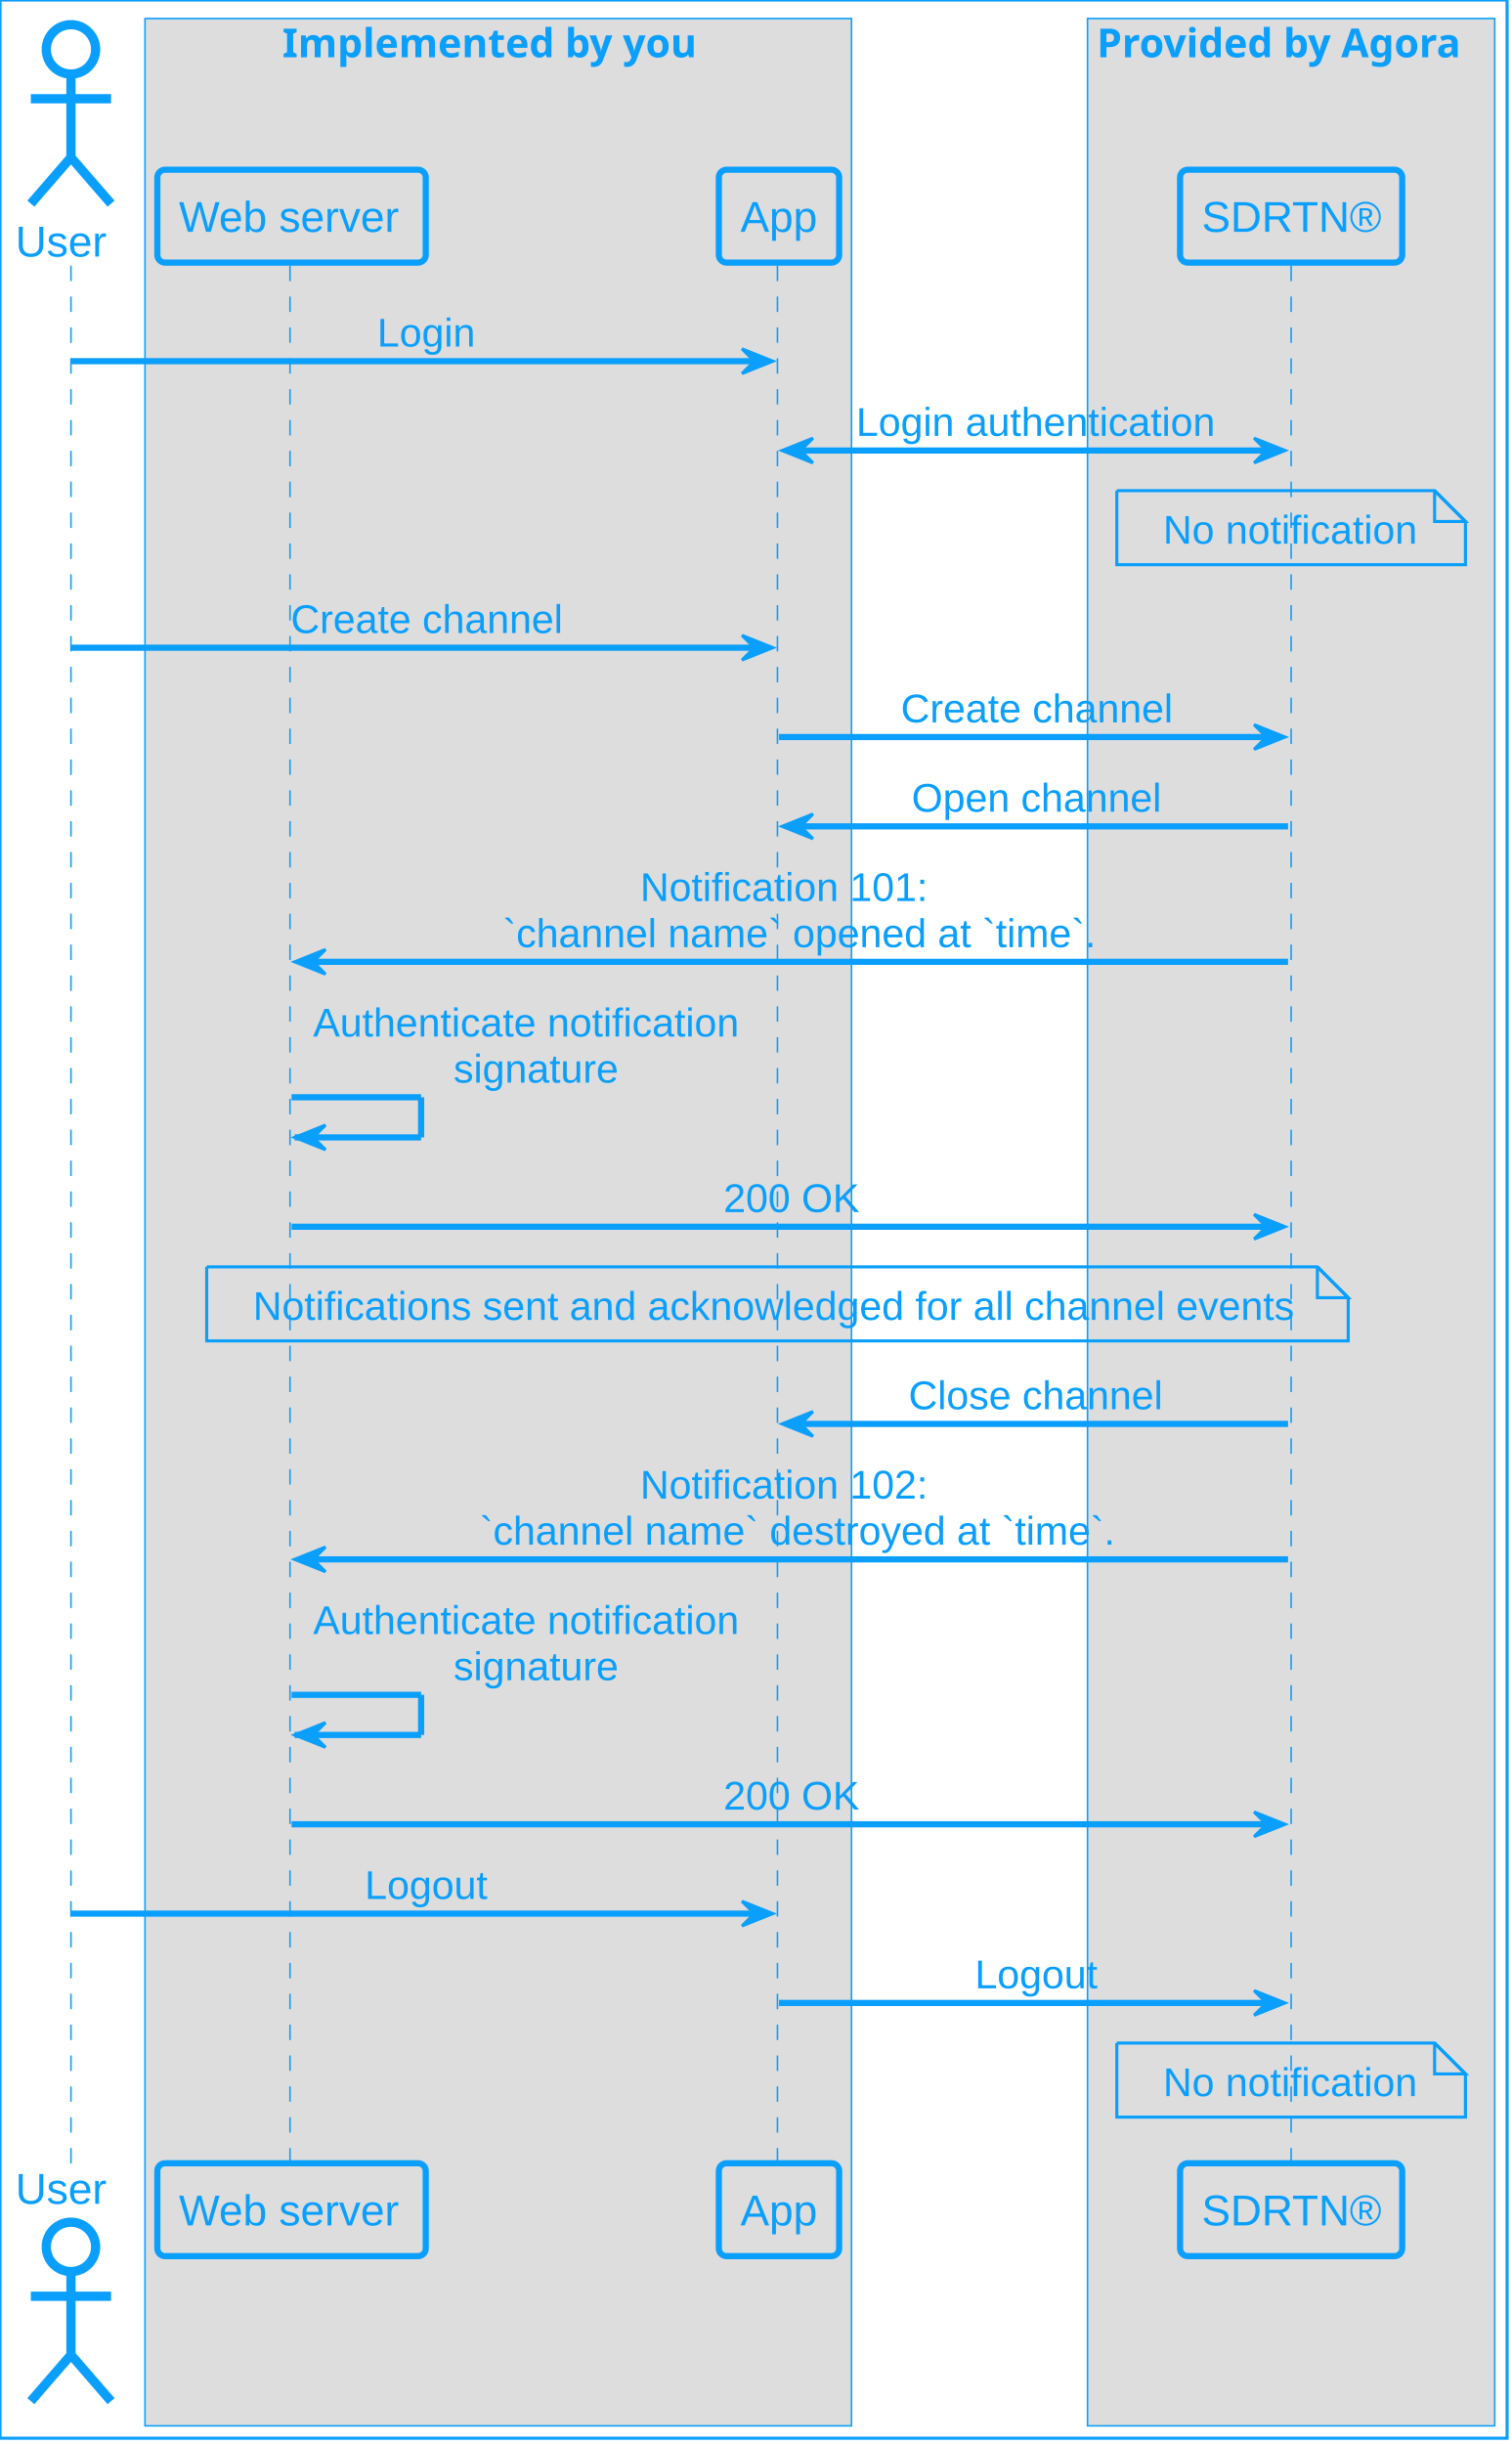
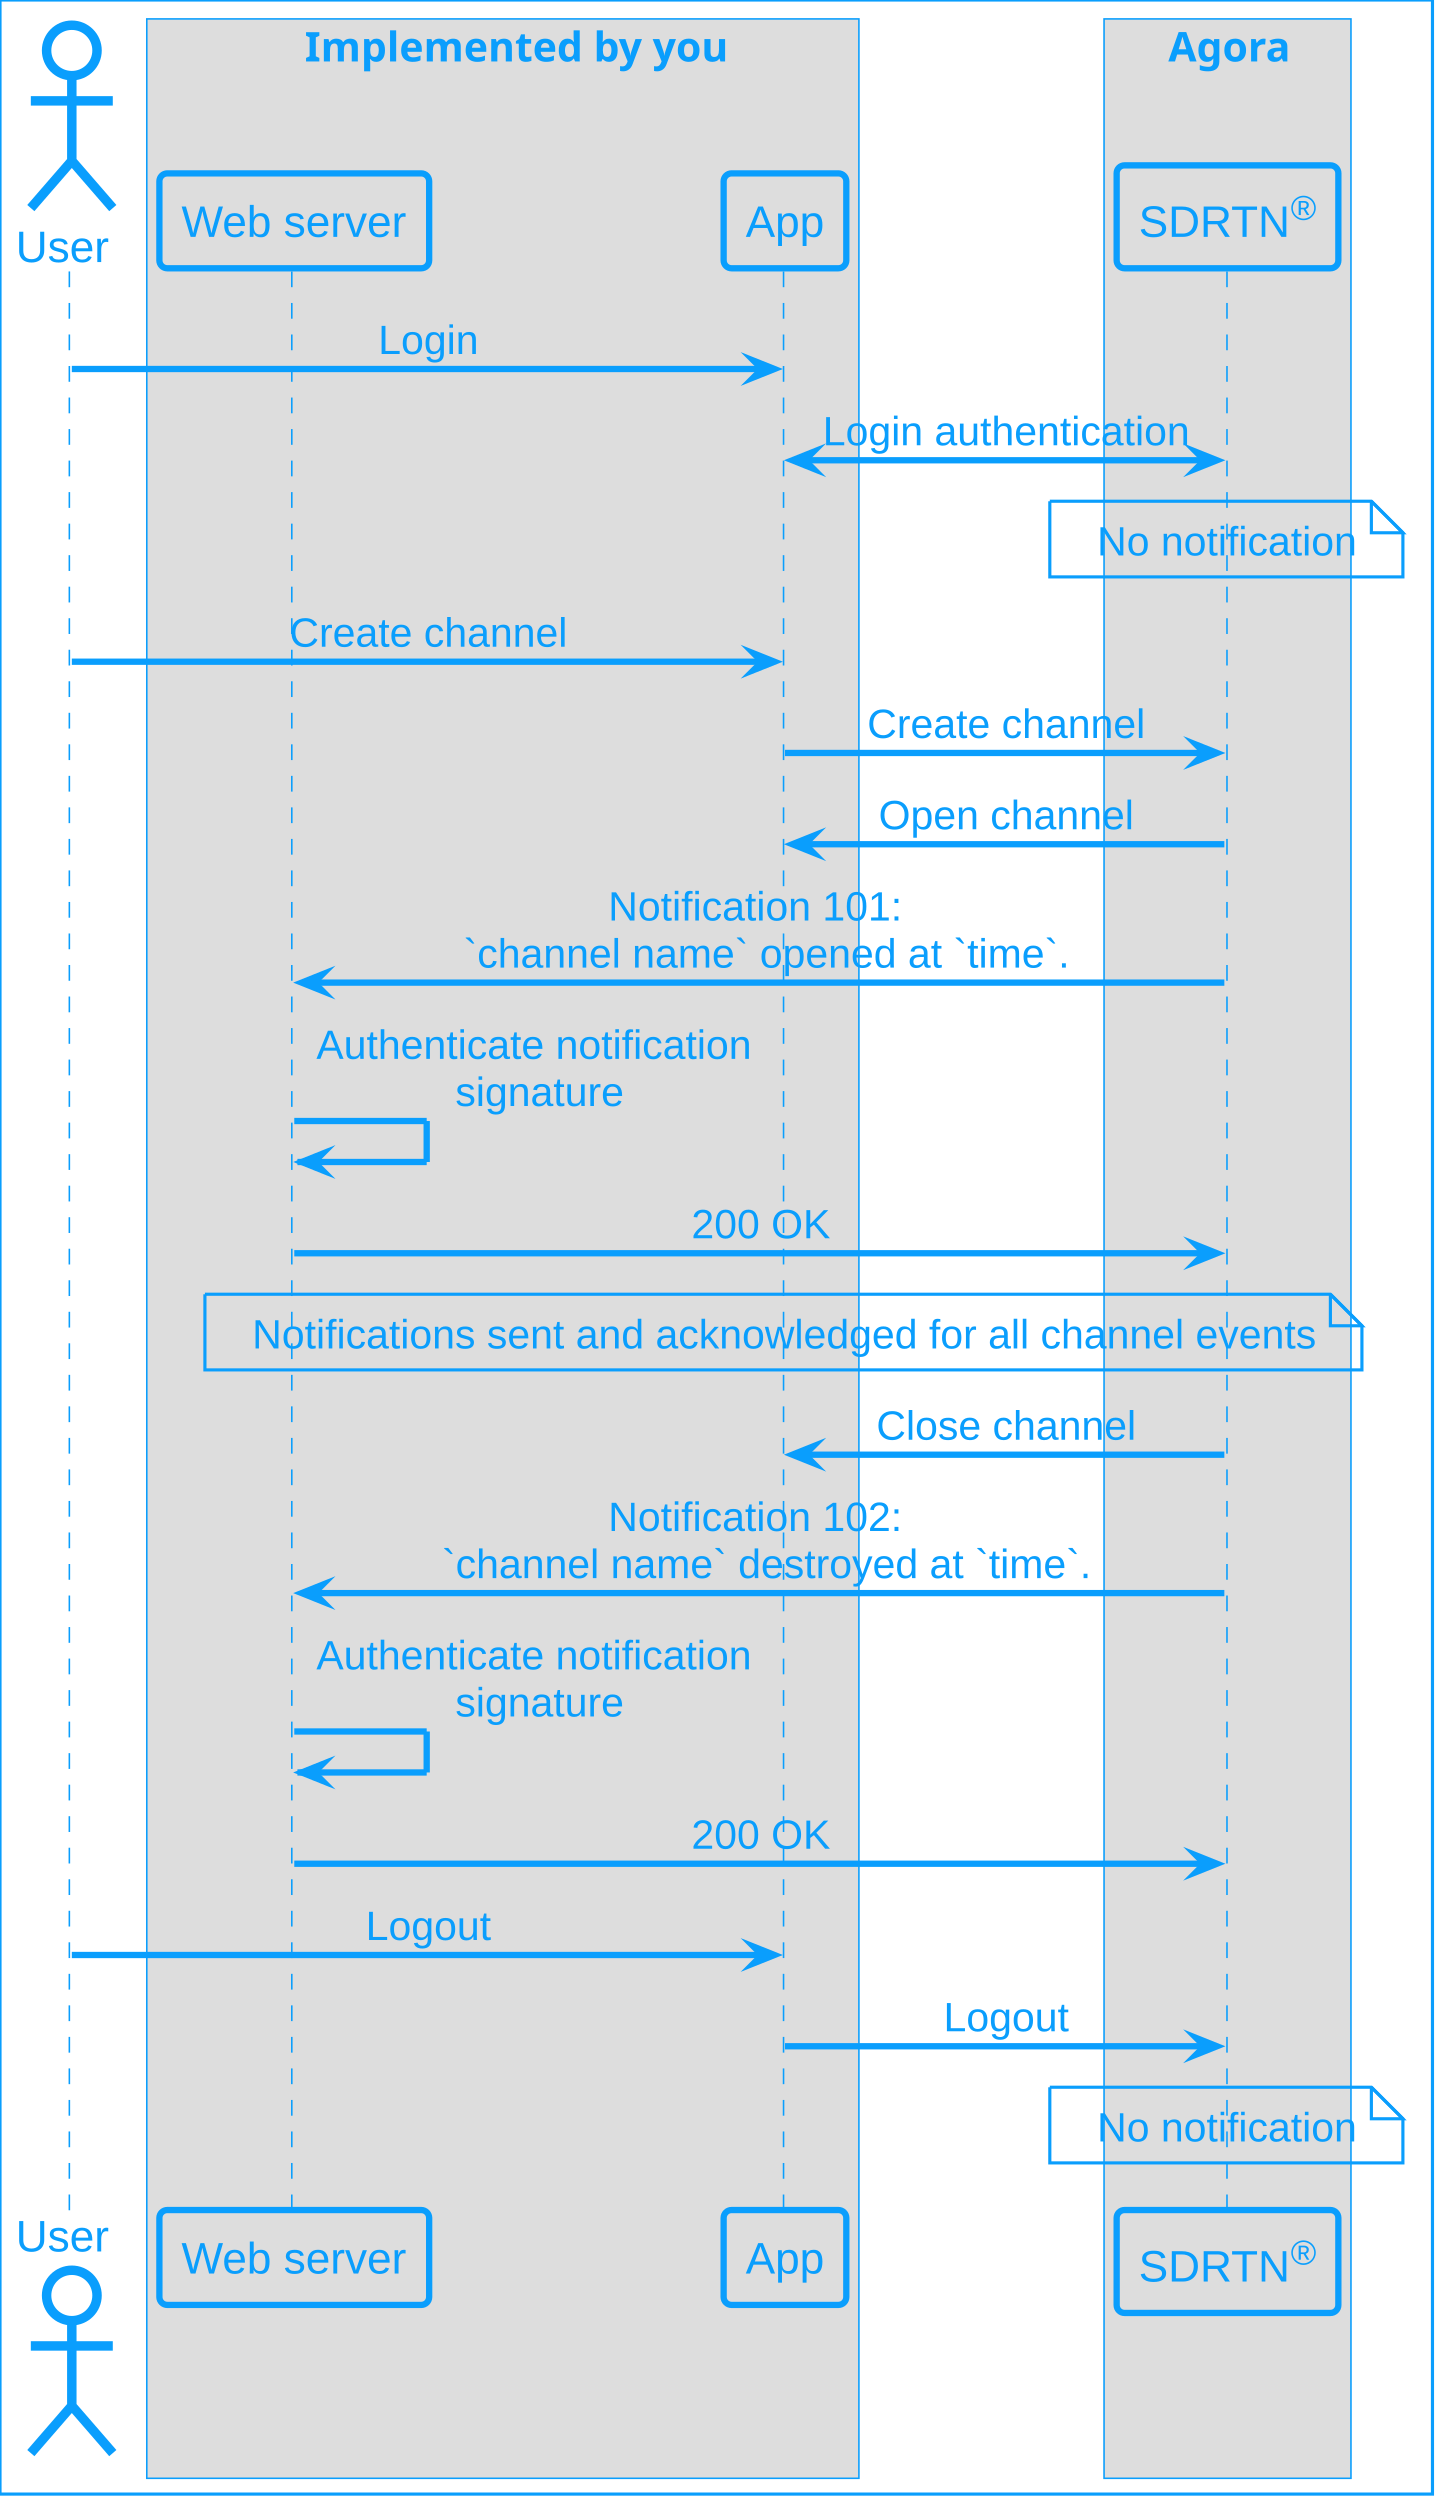
- <svg xmlns="http://www.w3.org/2000/svg" contentStyleType="text/css" height="792px" preserveAspectRatio="none" style="width:490px;height:792px;" version="1.1" viewBox="0 0 490 792" width="490px" zoomAndPan="magnify">
+ <svg xmlns="http://www.w3.org/2000/svg" contentStyleType="text/css" data-diagram-type="SEQUENCE" height="793px" preserveAspectRatio="none" style="width:456px;height:793px;" version="1.1" viewBox="0 0 456 793" width="456px" zoomAndPan="magnify">
  <defs />
  <g>
-     <rect fill="none" height="790.121" style="stroke:#0A9EFD;stroke-width:1.0;" width="488.5" x="0" y="0" />
-     <rect fill="#999999" fill-opacity="0.333" height="780.121" style="stroke:#0A9EFD;stroke-width:0.5;" width="229" x="47" y="6" />
-     <text fill="#0A9EFD" font-family="sans-serif" font-size="13" font-weight="bold" lengthAdjust="spacing" textLength="140" x="91.5" y="18.568">Implemented by you</text>
-     <rect fill="#999999" fill-opacity="0.333" height="780.121" style="stroke:#0A9EFD;stroke-width:0.5;" width="132" x="352.5" y="6" />
-     <text fill="#0A9EFD" font-family="sans-serif" font-size="13" font-weight="bold" lengthAdjust="spacing" textLength="126" x="355.5" y="18.568">Provided by Agora</text>
-     <line style="stroke:#0A9EFD;stroke-width:0.5;stroke-dasharray:5.0,5.0;" x1="23" x2="23" y1="86.099" y2="702.022" />
-     <line style="stroke:#0A9EFD;stroke-width:0.5;stroke-dasharray:5.0,5.0;" x1="94" x2="94" y1="86.099" y2="702.022" />
-     <line style="stroke:#0A9EFD;stroke-width:0.5;stroke-dasharray:5.0,5.0;" x1="252" x2="252" y1="86.099" y2="702.022" />
-     <line style="stroke:#0A9EFD;stroke-width:0.5;stroke-dasharray:5.0,5.0;" x1="418.5" x2="418.5" y1="86.099" y2="702.022" />
-     <text fill="#0A9EFD" font-family="Arial" font-size="14" lengthAdjust="spacing" textLength="30" x="5" y="83.132">User</text>
-     <ellipse cx="23" cy="16" fill="none" rx="8" ry="8" style="stroke:#0A9EFD;stroke-width:3.0;" />
-     <path d="M23,24 L23,51 M10,32 L36,32 M23,51 L10,66 M23,51 L36,66 " fill="none" style="stroke:#0A9EFD;stroke-width:3.0;" />
-     <text fill="#0A9EFD" font-family="Arial" font-size="14" lengthAdjust="spacing" textLength="30" x="5" y="714.154">User</text>
-     <ellipse cx="23" cy="728.121" fill="none" rx="8" ry="8" style="stroke:#0A9EFD;stroke-width:3.0;" />
-     <path d="M23,736.121 L23,763.121 M10,744.121 L36,744.121 M23,763.121 L10,778.121 M23,763.121 L36,778.121 " fill="none" style="stroke:#0A9EFD;stroke-width:3.0;" />
-     <rect fill="none" height="30.099" rx="2.5" ry="2.5" style="stroke:#0A9EFD;stroke-width:2.0;" width="87" x="51" y="55" />
-     <text fill="#0A9EFD" font-family="Arial" font-size="14" lengthAdjust="spacing" textLength="73" x="58" y="75.132">Web server</text>
-     <rect fill="none" height="30.099" rx="2.5" ry="2.5" style="stroke:#0A9EFD;stroke-width:2.0;" width="87" x="51" y="701.022" />
-     <text fill="#0A9EFD" font-family="Arial" font-size="14" lengthAdjust="spacing" textLength="73" x="58" y="721.154">Web server</text>
-     <rect fill="none" height="30.099" rx="2.5" ry="2.5" style="stroke:#0A9EFD;stroke-width:2.0;" width="39" x="233" y="55" />
-     <text fill="#0A9EFD" font-family="Arial" font-size="14" lengthAdjust="spacing" textLength="25" x="240" y="75.132">App</text>
-     <rect fill="none" height="30.099" rx="2.5" ry="2.5" style="stroke:#0A9EFD;stroke-width:2.0;" width="39" x="233" y="701.022" />
-     <text fill="#0A9EFD" font-family="Arial" font-size="14" lengthAdjust="spacing" textLength="25" x="240" y="721.154">App</text>
-     <rect fill="none" height="30.099" rx="2.5" ry="2.5" style="stroke:#0A9EFD;stroke-width:2.0;" width="72" x="382.5" y="55" />
-     <text fill="#0A9EFD" font-family="Arial" font-size="14" lengthAdjust="spacing" textLength="58" x="389.5" y="75.132">SDRTN®</text>
-     <rect fill="none" height="30.099" rx="2.5" ry="2.5" style="stroke:#0A9EFD;stroke-width:2.0;" width="72" x="382.5" y="701.022" />
-     <text fill="#0A9EFD" font-family="Arial" font-size="14" lengthAdjust="spacing" textLength="58" x="389.5" y="721.154">SDRTN®</text>
-     <polygon fill="#0A9EFD" points="240.5,113.047,250.5,117.047,240.5,121.047,244.5,117.047" style="stroke:#0A9EFD;stroke-width:1.0;" />
-     <line style="stroke:#0A9EFD;stroke-width:2.0;" x1="23" x2="246.5" y1="117.047" y2="117.047" />
-     <text fill="#0A9EFD" font-family="Arial" font-size="13" lengthAdjust="spacing" textLength="31" x="122.25" y="112.293">Login</text>
-     <polygon fill="#0A9EFD" points="263.5,141.996,253.5,145.996,263.5,149.996,259.5,145.996" style="stroke:#0A9EFD;stroke-width:1.0;" />
-     <polygon fill="#0A9EFD" points="406.5,141.996,416.5,145.996,406.5,149.996,410.5,145.996" style="stroke:#0A9EFD;stroke-width:1.0;" />
-     <line style="stroke:#0A9EFD;stroke-width:2.0;" x1="257.5" x2="412.5" y1="145.996" y2="145.996" />
-     <text fill="#0A9EFD" font-family="Arial" font-size="13" lengthAdjust="spacing" textLength="116" x="277.5" y="141.241">Login authentication</text>
-     <path d="M362,158.996 L362,182.996 L475,182.996 L475,168.996 L465,158.996 L362,158.996 " fill="none" style="stroke:#0A9EFD;stroke-width:1.0;" />
-     <path d="M465,158.996 L465,168.996 L475,168.996 L465,158.996 " fill="none" style="stroke:#0A9EFD;stroke-width:1.0;" />
-     <text fill="#0A9EFD" font-family="Arial" font-size="13" lengthAdjust="spacing" textLength="83" x="377" y="176.19">No notification</text>
-     <polygon fill="#0A9EFD" points="240.5,205.894,250.5,209.894,240.5,213.894,244.5,209.894" style="stroke:#0A9EFD;stroke-width:1.0;" />
-     <line style="stroke:#0A9EFD;stroke-width:2.0;" x1="23" x2="246.5" y1="209.894" y2="209.894" />
-     <text fill="#0A9EFD" font-family="Arial" font-size="13" lengthAdjust="spacing" textLength="87" x="94.25" y="205.139">Create channel</text>
-     <polygon fill="#0A9EFD" points="406.5,234.842,416.5,238.842,406.5,242.842,410.5,238.842" style="stroke:#0A9EFD;stroke-width:1.0;" />
-     <line style="stroke:#0A9EFD;stroke-width:2.0;" x1="252.5" x2="412.5" y1="238.842" y2="238.842" />
-     <text fill="#0A9EFD" font-family="Arial" font-size="13" lengthAdjust="spacing" textLength="87" x="292" y="234.087">Create channel</text>
-     <polygon fill="#0A9EFD" points="263.5,263.791,253.5,267.791,263.5,271.791,259.5,267.791" style="stroke:#0A9EFD;stroke-width:1.0;" />
-     <line style="stroke:#0A9EFD;stroke-width:2.0;" x1="257.5" x2="417.5" y1="267.791" y2="267.791" />
-     <text fill="#0A9EFD" font-family="Arial" font-size="13" lengthAdjust="spacing" textLength="80" x="295.5" y="263.036">Open channel</text>
-     <polygon fill="#0A9EFD" points="105.5,307.688,95.5,311.688,105.5,315.688,101.5,311.688" style="stroke:#0A9EFD;stroke-width:1.0;" />
-     <line style="stroke:#0A9EFD;stroke-width:2.0;" x1="99.5" x2="417.5" y1="311.688" y2="311.688" />
-     <text fill="#0A9EFD" font-family="Arial" font-size="13" lengthAdjust="spacing" textLength="94" x="207.5" y="291.985">Notification 101:</text>
-     <text fill="#0A9EFD" font-family="Arial" font-size="13" lengthAdjust="spacing" textLength="191" x="163" y="306.934">`channel name` opened at `time`.</text>
-     <line style="stroke:#0A9EFD;stroke-width:2.0;" x1="94.5" x2="136.5" y1="355.586" y2="355.586" />
-     <line style="stroke:#0A9EFD;stroke-width:2.0;" x1="136.5" x2="136.5" y1="355.586" y2="368.586" />
-     <line style="stroke:#0A9EFD;stroke-width:2.0;" x1="95.5" x2="136.5" y1="368.586" y2="368.586" />
-     <polygon fill="#0A9EFD" points="105.5,364.586,95.5,368.586,105.5,372.586,101.5,368.586" style="stroke:#0A9EFD;stroke-width:1.0;" />
-     <text fill="#0A9EFD" font-family="Arial" font-size="13" lengthAdjust="spacing" textLength="140" x="101.5" y="335.882">Authenticate notification</text>
-     <text fill="#0A9EFD" font-family="Arial" font-size="13" lengthAdjust="spacing" textLength="53" x="147" y="350.831">signature</text>
-     <polygon fill="#0A9EFD" points="406.5,393.535,416.5,397.535,406.5,401.535,410.5,397.535" style="stroke:#0A9EFD;stroke-width:1.0;" />
-     <line style="stroke:#0A9EFD;stroke-width:2.0;" x1="94.5" x2="412.5" y1="397.535" y2="397.535" />
-     <text fill="#0A9EFD" font-family="Arial" font-size="13" lengthAdjust="spacing" textLength="44" x="234.5" y="392.78">200 OK</text>
-     <path d="M67,410.535 L67,434.535 L437,434.535 L437,420.535 L427,410.535 L67,410.535 " fill="none" style="stroke:#0A9EFD;stroke-width:1.0;" />
-     <path d="M427,410.535 L427,420.535 L437,420.535 L427,410.535 " fill="none" style="stroke:#0A9EFD;stroke-width:1.0;" />
-     <text fill="#0A9EFD" font-family="Arial" font-size="13" lengthAdjust="spacing" textLength="340" x="82" y="427.728">Notifications sent and acknowledged for all channel events</text>
-     <polygon fill="#0A9EFD" points="263.5,457.432,253.5,461.432,263.5,465.432,259.5,461.432" style="stroke:#0A9EFD;stroke-width:1.0;" />
-     <line style="stroke:#0A9EFD;stroke-width:2.0;" x1="257.5" x2="417.5" y1="461.432" y2="461.432" />
-     <text fill="#0A9EFD" font-family="Arial" font-size="13" lengthAdjust="spacing" textLength="82" x="294.5" y="456.677">Close channel</text>
-     <polygon fill="#0A9EFD" points="105.5,501.33,95.5,505.33,105.5,509.33,101.5,505.33" style="stroke:#0A9EFD;stroke-width:1.0;" />
-     <line style="stroke:#0A9EFD;stroke-width:2.0;" x1="99.5" x2="417.5" y1="505.33" y2="505.33" />
-     <text fill="#0A9EFD" font-family="Arial" font-size="13" lengthAdjust="spacing" textLength="94" x="207.5" y="485.626">Notification 102:</text>
-     <text fill="#0A9EFD" font-family="Arial" font-size="13" lengthAdjust="spacing" textLength="206" x="155.5" y="500.575">`channel name` destroyed at `time`.</text>
-     <line style="stroke:#0A9EFD;stroke-width:2.0;" x1="94.5" x2="136.5" y1="549.227" y2="549.227" />
-     <line style="stroke:#0A9EFD;stroke-width:2.0;" x1="136.5" x2="136.5" y1="549.227" y2="562.227" />
-     <line style="stroke:#0A9EFD;stroke-width:2.0;" x1="95.5" x2="136.5" y1="562.227" y2="562.227" />
-     <polygon fill="#0A9EFD" points="105.5,558.227,95.5,562.227,105.5,566.227,101.5,562.227" style="stroke:#0A9EFD;stroke-width:1.0;" />
-     <text fill="#0A9EFD" font-family="Arial" font-size="13" lengthAdjust="spacing" textLength="140" x="101.5" y="529.523">Authenticate notification</text>
-     <text fill="#0A9EFD" font-family="Arial" font-size="13" lengthAdjust="spacing" textLength="53" x="147" y="544.472">signature</text>
-     <polygon fill="#0A9EFD" points="406.5,587.176,416.5,591.176,406.5,595.176,410.5,591.176" style="stroke:#0A9EFD;stroke-width:1.0;" />
-     <line style="stroke:#0A9EFD;stroke-width:2.0;" x1="94.5" x2="412.5" y1="591.176" y2="591.176" />
-     <text fill="#0A9EFD" font-family="Arial" font-size="13" lengthAdjust="spacing" textLength="44" x="234.5" y="586.421">200 OK</text>
-     <polygon fill="#0A9EFD" points="240.5,616.125,250.5,620.125,240.5,624.125,244.5,620.125" style="stroke:#0A9EFD;stroke-width:1.0;" />
-     <line style="stroke:#0A9EFD;stroke-width:2.0;" x1="23" x2="246.5" y1="620.125" y2="620.125" />
-     <text fill="#0A9EFD" font-family="Arial" font-size="13" lengthAdjust="spacing" textLength="39" x="118.25" y="615.37">Logout</text>
-     <polygon fill="#0A9EFD" points="406.5,645.073,416.5,649.073,406.5,653.073,410.5,649.073" style="stroke:#0A9EFD;stroke-width:1.0;" />
-     <line style="stroke:#0A9EFD;stroke-width:2.0;" x1="252.5" x2="412.5" y1="649.073" y2="649.073" />
-     <text fill="#0A9EFD" font-family="Arial" font-size="13" lengthAdjust="spacing" textLength="39" x="316" y="644.318">Logout</text>
-     <path d="M362,662.073 L362,686.073 L475,686.073 L475,672.073 L465,662.073 L362,662.073 " fill="none" style="stroke:#0A9EFD;stroke-width:1.0;" />
-     <path d="M465,662.073 L465,672.073 L475,672.073 L465,662.073 " fill="none" style="stroke:#0A9EFD;stroke-width:1.0;" />
-     <text fill="#0A9EFD" font-family="Arial" font-size="13" lengthAdjust="spacing" textLength="83" x="377" y="679.267">No notification</text>
+     <rect fill="none" height="791.121" style="stroke:#0A9EFD;stroke-width:1;" width="454.38" x="0" y="0" />
+     <rect fill="#999999" fill-opacity="0.333" height="780.121" style="stroke:#0A9EFD;stroke-width:0.5;" width="225.889" x="46.559" y="6" />
+     <text fill="#0A9EFD" font-family="sans-serif" font-size="13" font-weight="700" lengthAdjust="spacing" textLength="125.69" x="96.658" y="19.495">Implemented by you</text>
+     <rect fill="#999999" fill-opacity="0.333" height="780.121" style="stroke:#0A9EFD;stroke-width:0.5;" width="78.326" x="350.201" y="6" />
+     <text fill="#0A9EFD" font-family="sans-serif" font-size="13" font-weight="700" lengthAdjust="spacing" textLength="37.559" x="370.585" y="19.495">Agora</text>
+     <g class="participant-lifeline" data-entity-uid="part1" data-qualified-name="USR" data-source-line="3" id="part1-lifeline">
+       <g>
+         <rect fill="#000000" fill-opacity="0" height="615.923" width="8" x="18.779" y="86.099" />
+         <line style="stroke:#0A9EFD;stroke-width:0.5;stroke-dasharray:5,5;" x1="22" x2="22" y1="86.099" y2="702.022" />
+       </g>
+     </g>
+     <g class="participant-lifeline" data-entity-uid="part2" data-qualified-name="SVR" data-source-line="6" id="part2-lifeline">
+       <g>
+         <rect fill="#000000" fill-opacity="0" height="615.923" width="8" x="89.345" y="86.099" />
+         <line style="stroke:#0A9EFD;stroke-width:0.5;stroke-dasharray:5,5;" x1="92.559" x2="92.559" y1="86.099" y2="702.022" />
+       </g>
+     </g>
+     <g class="participant-lifeline" data-entity-uid="part3" data-qualified-name="APP" data-source-line="7" id="part3-lifeline">
+       <g>
+         <rect fill="#000000" fill-opacity="0" height="615.923" width="8" x="244.993" y="86.099" />
+         <line style="stroke:#0A9EFD;stroke-width:0.5;stroke-dasharray:5,5;" x1="248.538" x2="248.538" y1="86.099" y2="702.022" />
+       </g>
+     </g>
+     <g class="participant-lifeline" data-entity-uid="part4" data-qualified-name="API" data-source-line="11" id="part4-lifeline">
+       <g>
+         <rect fill="#000000" fill-opacity="0" height="615.923" width="8" x="385.364" y="86.099" />
+         <line style="stroke:#0A9EFD;stroke-width:0.5;stroke-dasharray:5,5;" x1="389.201" x2="389.201" y1="86.099" y2="702.022" />
+       </g>
+     </g>
+     <g class="participant participant-head" data-entity-uid="part1" data-qualified-name="USR" data-source-line="3" id="part1-head">
+       <text fill="#0A9EFD" font-family="Arial" font-size="14" lengthAdjust="spacing" textLength="29.559" x="5" y="83.132">User</text>
+       <ellipse cx="22.779" cy="16" fill="none" rx="8" ry="8" style="stroke:#0A9EFD;stroke-width:3;" />
+       <path d="M22.779,24 L22.779,51 M9.779,32 L35.779,32 M22.779,51 L9.779,66 M22.779,51 L35.779,66" fill="none" style="stroke:#0A9EFD;stroke-width:3;" />
+     </g>
+     <g class="participant participant-tail" data-entity-uid="part1" data-qualified-name="USR" data-source-line="3" id="part1-tail">
+       <text fill="#0A9EFD" font-family="Arial" font-size="14" lengthAdjust="spacing" textLength="29.559" x="5" y="714.154">User</text>
+       <ellipse cx="22.779" cy="728.121" fill="none" rx="8" ry="8" style="stroke:#0A9EFD;stroke-width:3;" />
+       <path d="M22.779,736.121 L22.779,763.121 M9.779,744.121 L35.779,744.121 M22.779,763.121 L9.779,778.121 M22.779,763.121 L35.779,778.121" fill="none" style="stroke:#0A9EFD;stroke-width:3;" />
+     </g>
+     <g class="participant participant-head" data-entity-uid="part2" data-qualified-name="SVR" data-source-line="6" id="part2-head">
+       <rect fill="none" height="30.099" rx="2.5" ry="2.5" style="stroke:#0A9EFD;stroke-width:2;" width="85.572" x="50.559" y="55" />
+       <text fill="#0A9EFD" font-family="Arial" font-size="14" lengthAdjust="spacing" textLength="71.572" x="57.559" y="75.132">Web server</text>
+     </g>
+     <g class="participant participant-tail" data-entity-uid="part2" data-qualified-name="SVR" data-source-line="6" id="part2-tail">
+       <rect fill="none" height="30.099" rx="2.5" ry="2.5" style="stroke:#0A9EFD;stroke-width:2;" width="85.572" x="50.559" y="701.022" />
+       <text fill="#0A9EFD" font-family="Arial" font-size="14" lengthAdjust="spacing" textLength="71.572" x="57.559" y="721.154">Web server</text>
+     </g>
+     <g class="participant participant-head" data-entity-uid="part3" data-qualified-name="APP" data-source-line="7" id="part3-head">
+       <rect fill="none" height="30.099" rx="2.5" ry="2.5" style="stroke:#0A9EFD;stroke-width:2;" width="38.91" x="229.538" y="55" />
+       <text fill="#0A9EFD" font-family="Arial" font-size="14" lengthAdjust="spacing" textLength="24.91" x="236.538" y="75.132">App</text>
+     </g>
+     <g class="participant participant-tail" data-entity-uid="part3" data-qualified-name="APP" data-source-line="7" id="part3-tail">
+       <rect fill="none" height="30.099" rx="2.5" ry="2.5" style="stroke:#0A9EFD;stroke-width:2;" width="38.91" x="229.538" y="701.022" />
+       <text fill="#0A9EFD" font-family="Arial" font-size="14" lengthAdjust="spacing" textLength="24.91" x="236.538" y="721.154">App</text>
+     </g>
+     <g class="participant participant-head" data-entity-uid="part4" data-qualified-name="API" data-source-line="11" id="part4-head">
+       <rect fill="none" height="32.649" rx="2.5" ry="2.5" style="stroke:#0A9EFD;stroke-width:2;" width="70.326" x="354.201" y="52.45" />
+       <text fill="#0A9EFD" font-family="Arial" font-size="14" lengthAdjust="spacing" textLength="48.221" x="361.201" y="75.132">SDRTN</text>
+       <text fill="#0A9EFD" font-family="Arial" font-size="11" lengthAdjust="spacing" textLength="8.105" x="409.422" y="69.768">®</text>
+     </g>
+     <g class="participant participant-tail" data-entity-uid="part4" data-qualified-name="API" data-source-line="11" id="part4-tail">
+       <rect fill="none" height="32.649" rx="2.5" ry="2.5" style="stroke:#0A9EFD;stroke-width:2;" width="70.326" x="354.201" y="701.022" />
+       <text fill="#0A9EFD" font-family="Arial" font-size="14" lengthAdjust="spacing" textLength="48.221" x="361.201" y="723.704">SDRTN</text>
+       <text fill="#0A9EFD" font-family="Arial" font-size="11" lengthAdjust="spacing" textLength="8.105" x="409.422" y="718.34">®</text>
+     </g>
+     <g class="message" data-entity-1="part1" data-entity-2="part3" data-source-line="13" id="msg1">
+       <polygon fill="#0A9EFD" points="236.993,113.047,246.993,117.047,236.993,121.047,240.993,117.047" style="stroke:#0A9EFD;stroke-width:1;stroke-linejoin:miter;stroke-miterlimit:10;" />
+       <line style="stroke:#0A9EFD;stroke-width:2;" x1="22.779" x2="242.993" y1="117.047" y2="117.047" />
+       <text fill="#0A9EFD" font-family="Arial" font-size="13" lengthAdjust="spacing" textLength="31.808" x="119.982" y="112.293">Login</text>
+     </g>
+     <g class="message" data-entity-1="part3" data-entity-2="part4" data-source-line="14" id="msg2">
+       <polygon fill="#0A9EFD" points="259.993,141.996,249.993,145.996,259.993,149.996,255.993,145.996" style="stroke:#0A9EFD;stroke-width:1;stroke-linejoin:miter;stroke-miterlimit:10;" />
+       <polygon fill="#0A9EFD" points="377.364,141.996,387.364,145.996,377.364,149.996,381.364,145.996" style="stroke:#0A9EFD;stroke-width:1;stroke-linejoin:miter;stroke-miterlimit:10;" />
+       <line style="stroke:#0A9EFD;stroke-width:2;" x1="253.993" x2="383.364" y1="145.996" y2="145.996" />
+       <text fill="#0A9EFD" font-family="Arial" font-size="13" lengthAdjust="spacing" textLength="116.372" x="260.993" y="141.241">Login authentication</text>
+     </g>
+     <path d="M333,158.996 L333,182.996 L445,182.996 L445,168.996 L435,158.996 L333,158.996" fill="none" style="stroke:#0A9EFD;stroke-width:1;" />
+     <path d="M435,158.996 L435,168.996 L445,168.996 L435,158.996" fill="none" style="stroke:#0A9EFD;stroke-width:1;" />
+     <text fill="#0A9EFD" font-family="Arial" font-size="13" lengthAdjust="spacing" textLength="82.38" x="348" y="176.19">No notification</text>
+     <g class="message" data-entity-1="part1" data-entity-2="part3" data-source-line="16" id="msg3">
+       <polygon fill="#0A9EFD" points="236.993,205.894,246.993,209.894,236.993,213.894,240.993,209.894" style="stroke:#0A9EFD;stroke-width:1;stroke-linejoin:miter;stroke-miterlimit:10;" />
+       <line style="stroke:#0A9EFD;stroke-width:2;" x1="22.779" x2="242.993" y1="209.894" y2="209.894" />
+       <text fill="#0A9EFD" font-family="Arial" font-size="13" lengthAdjust="spacing" textLength="88.169" x="91.802" y="205.139">Create channel</text>
+     </g>
+     <g class="message" data-entity-1="part3" data-entity-2="part4" data-source-line="17" id="msg4">
+       <polygon fill="#0A9EFD" points="377.364,234.842,387.364,238.842,377.364,242.842,381.364,238.842" style="stroke:#0A9EFD;stroke-width:1;stroke-linejoin:miter;stroke-miterlimit:10;" />
+       <line style="stroke:#0A9EFD;stroke-width:2;" x1="248.993" x2="383.364" y1="238.842" y2="238.842" />
+       <text fill="#0A9EFD" font-family="Arial" font-size="13" lengthAdjust="spacing" textLength="88.169" x="275.094" y="234.087">Create channel</text>
+     </g>
+     <g class="message" data-entity-1="part4" data-entity-2="part3" data-source-line="18" id="msg5">
+       <polygon fill="#0A9EFD" points="259.993,263.791,249.993,267.791,259.993,271.791,255.993,267.791" style="stroke:#0A9EFD;stroke-width:1;stroke-linejoin:miter;stroke-miterlimit:10;" />
+       <line style="stroke:#0A9EFD;stroke-width:2;" x1="253.993" x2="388.364" y1="267.791" y2="267.791" />
+       <text fill="#0A9EFD" font-family="Arial" font-size="13" lengthAdjust="spacing" textLength="80.952" x="278.703" y="263.036">Open channel</text>
+     </g>
+     <g class="message" data-entity-1="part4" data-entity-2="part2" data-source-line="19" id="msg6">
+       <polygon fill="#0A9EFD" points="104.345,307.688,94.345,311.688,104.345,315.688,100.345,311.688" style="stroke:#0A9EFD;stroke-width:1;stroke-linejoin:miter;stroke-miterlimit:10;" />
+       <line style="stroke:#0A9EFD;stroke-width:2;" x1="98.345" x2="388.364" y1="311.688" y2="311.688" />
+       <text fill="#0A9EFD" font-family="Arial" font-size="13" lengthAdjust="spacing" textLength="93.222" x="192.938" y="291.985">Notification 101:</text>
+       <text fill="#0A9EFD" font-family="Arial" font-size="13" lengthAdjust="spacing" textLength="192.213" x="147.054" y="306.934">`channel name` opened at `time`.</text>
+     </g>
+     <g class="message" data-entity-1="part2" data-entity-2="part2" data-source-line="20" id="msg7">
+       <line style="stroke:#0A9EFD;stroke-width:2;" x1="93.345" x2="135.345" y1="355.586" y2="355.586" />
+       <line style="stroke:#0A9EFD;stroke-width:2;" x1="135.345" x2="135.345" y1="355.586" y2="368.586" />
+       <line style="stroke:#0A9EFD;stroke-width:2;" x1="94.345" x2="135.345" y1="368.586" y2="368.586" />
+       <polygon fill="#0A9EFD" points="104.345,364.586,94.345,368.586,104.345,372.586,100.345,368.586" style="stroke:#0A9EFD;stroke-width:1;stroke-linejoin:miter;stroke-miterlimit:10;" />
+       <text fill="#0A9EFD" font-family="Arial" font-size="13" lengthAdjust="spacing" textLength="138.036" x="100.345" y="335.882">Authenticate notification</text>
+       <text fill="#0A9EFD" font-family="Arial" font-size="13" lengthAdjust="spacing" textLength="53.479" x="144.429" y="350.831">signature</text>
+     </g>
+     <g class="message" data-entity-1="part2" data-entity-2="part4" data-source-line="21" id="msg8">
+       <polygon fill="#0A9EFD" points="377.364,393.535,387.364,397.535,377.364,401.535,381.364,397.535" style="stroke:#0A9EFD;stroke-width:1;stroke-linejoin:miter;stroke-miterlimit:10;" />
+       <line style="stroke:#0A9EFD;stroke-width:2;" x1="93.345" x2="383.364" y1="397.535" y2="397.535" />
+       <text fill="#0A9EFD" font-family="Arial" font-size="13" lengthAdjust="spacing" textLength="44.084" x="219.312" y="392.78">200 OK</text>
+     </g>
+     <path d="M65,410.535 L65,434.535 L432,434.535 L432,420.535 L422,410.535 L65,410.535" fill="none" style="stroke:#0A9EFD;stroke-width:1;" />
+     <path d="M422,410.535 L422,420.535 L432,420.535 L422,410.535" fill="none" style="stroke:#0A9EFD;stroke-width:1;" />
+     <text fill="#0A9EFD" font-family="Arial" font-size="13" lengthAdjust="spacing" textLength="337.486" x="80" y="427.728">Notifications sent and acknowledged for all channel events</text>
+     <g class="message" data-entity-1="part4" data-entity-2="part3" data-source-line="25" id="msg9">
+       <polygon fill="#0A9EFD" points="259.993,457.432,249.993,461.432,259.993,465.432,255.993,461.432" style="stroke:#0A9EFD;stroke-width:1;stroke-linejoin:miter;stroke-miterlimit:10;" />
+       <line style="stroke:#0A9EFD;stroke-width:2;" x1="253.993" x2="388.364" y1="461.432" y2="461.432" />
+       <text fill="#0A9EFD" font-family="Arial" font-size="13" lengthAdjust="spacing" textLength="82.386" x="277.985" y="456.677">Close channel</text>
+     </g>
+     <g class="message" data-entity-1="part4" data-entity-2="part2" data-source-line="26" id="msg10">
+       <polygon fill="#0A9EFD" points="104.345,501.33,94.345,505.33,104.345,509.33,100.345,505.33" style="stroke:#0A9EFD;stroke-width:1;stroke-linejoin:miter;stroke-miterlimit:10;" />
+       <line style="stroke:#0A9EFD;stroke-width:2;" x1="98.345" x2="388.364" y1="505.33" y2="505.33" />
+       <text fill="#0A9EFD" font-family="Arial" font-size="13" lengthAdjust="spacing" textLength="93.222" x="192.938" y="485.626">Notification 102:</text>
+       <text fill="#0A9EFD" font-family="Arial" font-size="13" lengthAdjust="spacing" textLength="205.924" x="140.198" y="500.575">`channel name` destroyed at `time`.</text>
+     </g>
+     <g class="message" data-entity-1="part2" data-entity-2="part2" data-source-line="27" id="msg11">
+       <line style="stroke:#0A9EFD;stroke-width:2;" x1="93.345" x2="135.345" y1="549.227" y2="549.227" />
+       <line style="stroke:#0A9EFD;stroke-width:2;" x1="135.345" x2="135.345" y1="549.227" y2="562.227" />
+       <line style="stroke:#0A9EFD;stroke-width:2;" x1="94.345" x2="135.345" y1="562.227" y2="562.227" />
+       <polygon fill="#0A9EFD" points="104.345,558.227,94.345,562.227,104.345,566.227,100.345,562.227" style="stroke:#0A9EFD;stroke-width:1;stroke-linejoin:miter;stroke-miterlimit:10;" />
+       <text fill="#0A9EFD" font-family="Arial" font-size="13" lengthAdjust="spacing" textLength="138.036" x="100.345" y="529.523">Authenticate notification</text>
+       <text fill="#0A9EFD" font-family="Arial" font-size="13" lengthAdjust="spacing" textLength="53.479" x="144.429" y="544.472">signature</text>
+     </g>
+     <g class="message" data-entity-1="part2" data-entity-2="part4" data-source-line="28" id="msg12">
+       <polygon fill="#0A9EFD" points="377.364,587.176,387.364,591.176,377.364,595.176,381.364,591.176" style="stroke:#0A9EFD;stroke-width:1;stroke-linejoin:miter;stroke-miterlimit:10;" />
+       <line style="stroke:#0A9EFD;stroke-width:2;" x1="93.345" x2="383.364" y1="591.176" y2="591.176" />
+       <text fill="#0A9EFD" font-family="Arial" font-size="13" lengthAdjust="spacing" textLength="44.084" x="219.312" y="586.421">200 OK</text>
+     </g>
+     <g class="message" data-entity-1="part1" data-entity-2="part3" data-source-line="29" id="msg13">
+       <polygon fill="#0A9EFD" points="236.993,616.125,246.993,620.125,236.993,624.125,240.993,620.125" style="stroke:#0A9EFD;stroke-width:1;stroke-linejoin:miter;stroke-miterlimit:10;" />
+       <line style="stroke:#0A9EFD;stroke-width:2;" x1="22.779" x2="242.993" y1="620.125" y2="620.125" />
+       <text fill="#0A9EFD" font-family="Arial" font-size="13" lengthAdjust="spacing" textLength="39.762" x="116.005" y="615.37">Logout</text>
+     </g>
+     <g class="message" data-entity-1="part3" data-entity-2="part4" data-source-line="30" id="msg14">
+       <polygon fill="#0A9EFD" points="377.364,645.073,387.364,649.073,377.364,653.073,381.364,649.073" style="stroke:#0A9EFD;stroke-width:1;stroke-linejoin:miter;stroke-miterlimit:10;" />
+       <line style="stroke:#0A9EFD;stroke-width:2;" x1="248.993" x2="383.364" y1="649.073" y2="649.073" />
+       <text fill="#0A9EFD" font-family="Arial" font-size="13" lengthAdjust="spacing" textLength="39.762" x="299.298" y="644.318">Logout</text>
+     </g>
+     <path d="M333,662.073 L333,686.073 L445,686.073 L445,672.073 L435,662.073 L333,662.073" fill="none" style="stroke:#0A9EFD;stroke-width:1;" />
+     <path d="M435,662.073 L435,672.073 L445,672.073 L435,662.073" fill="none" style="stroke:#0A9EFD;stroke-width:1;" />
+     <text fill="#0A9EFD" font-family="Arial" font-size="13" lengthAdjust="spacing" textLength="82.38" x="348" y="679.267">No notification</text>
  </g>
</svg>
